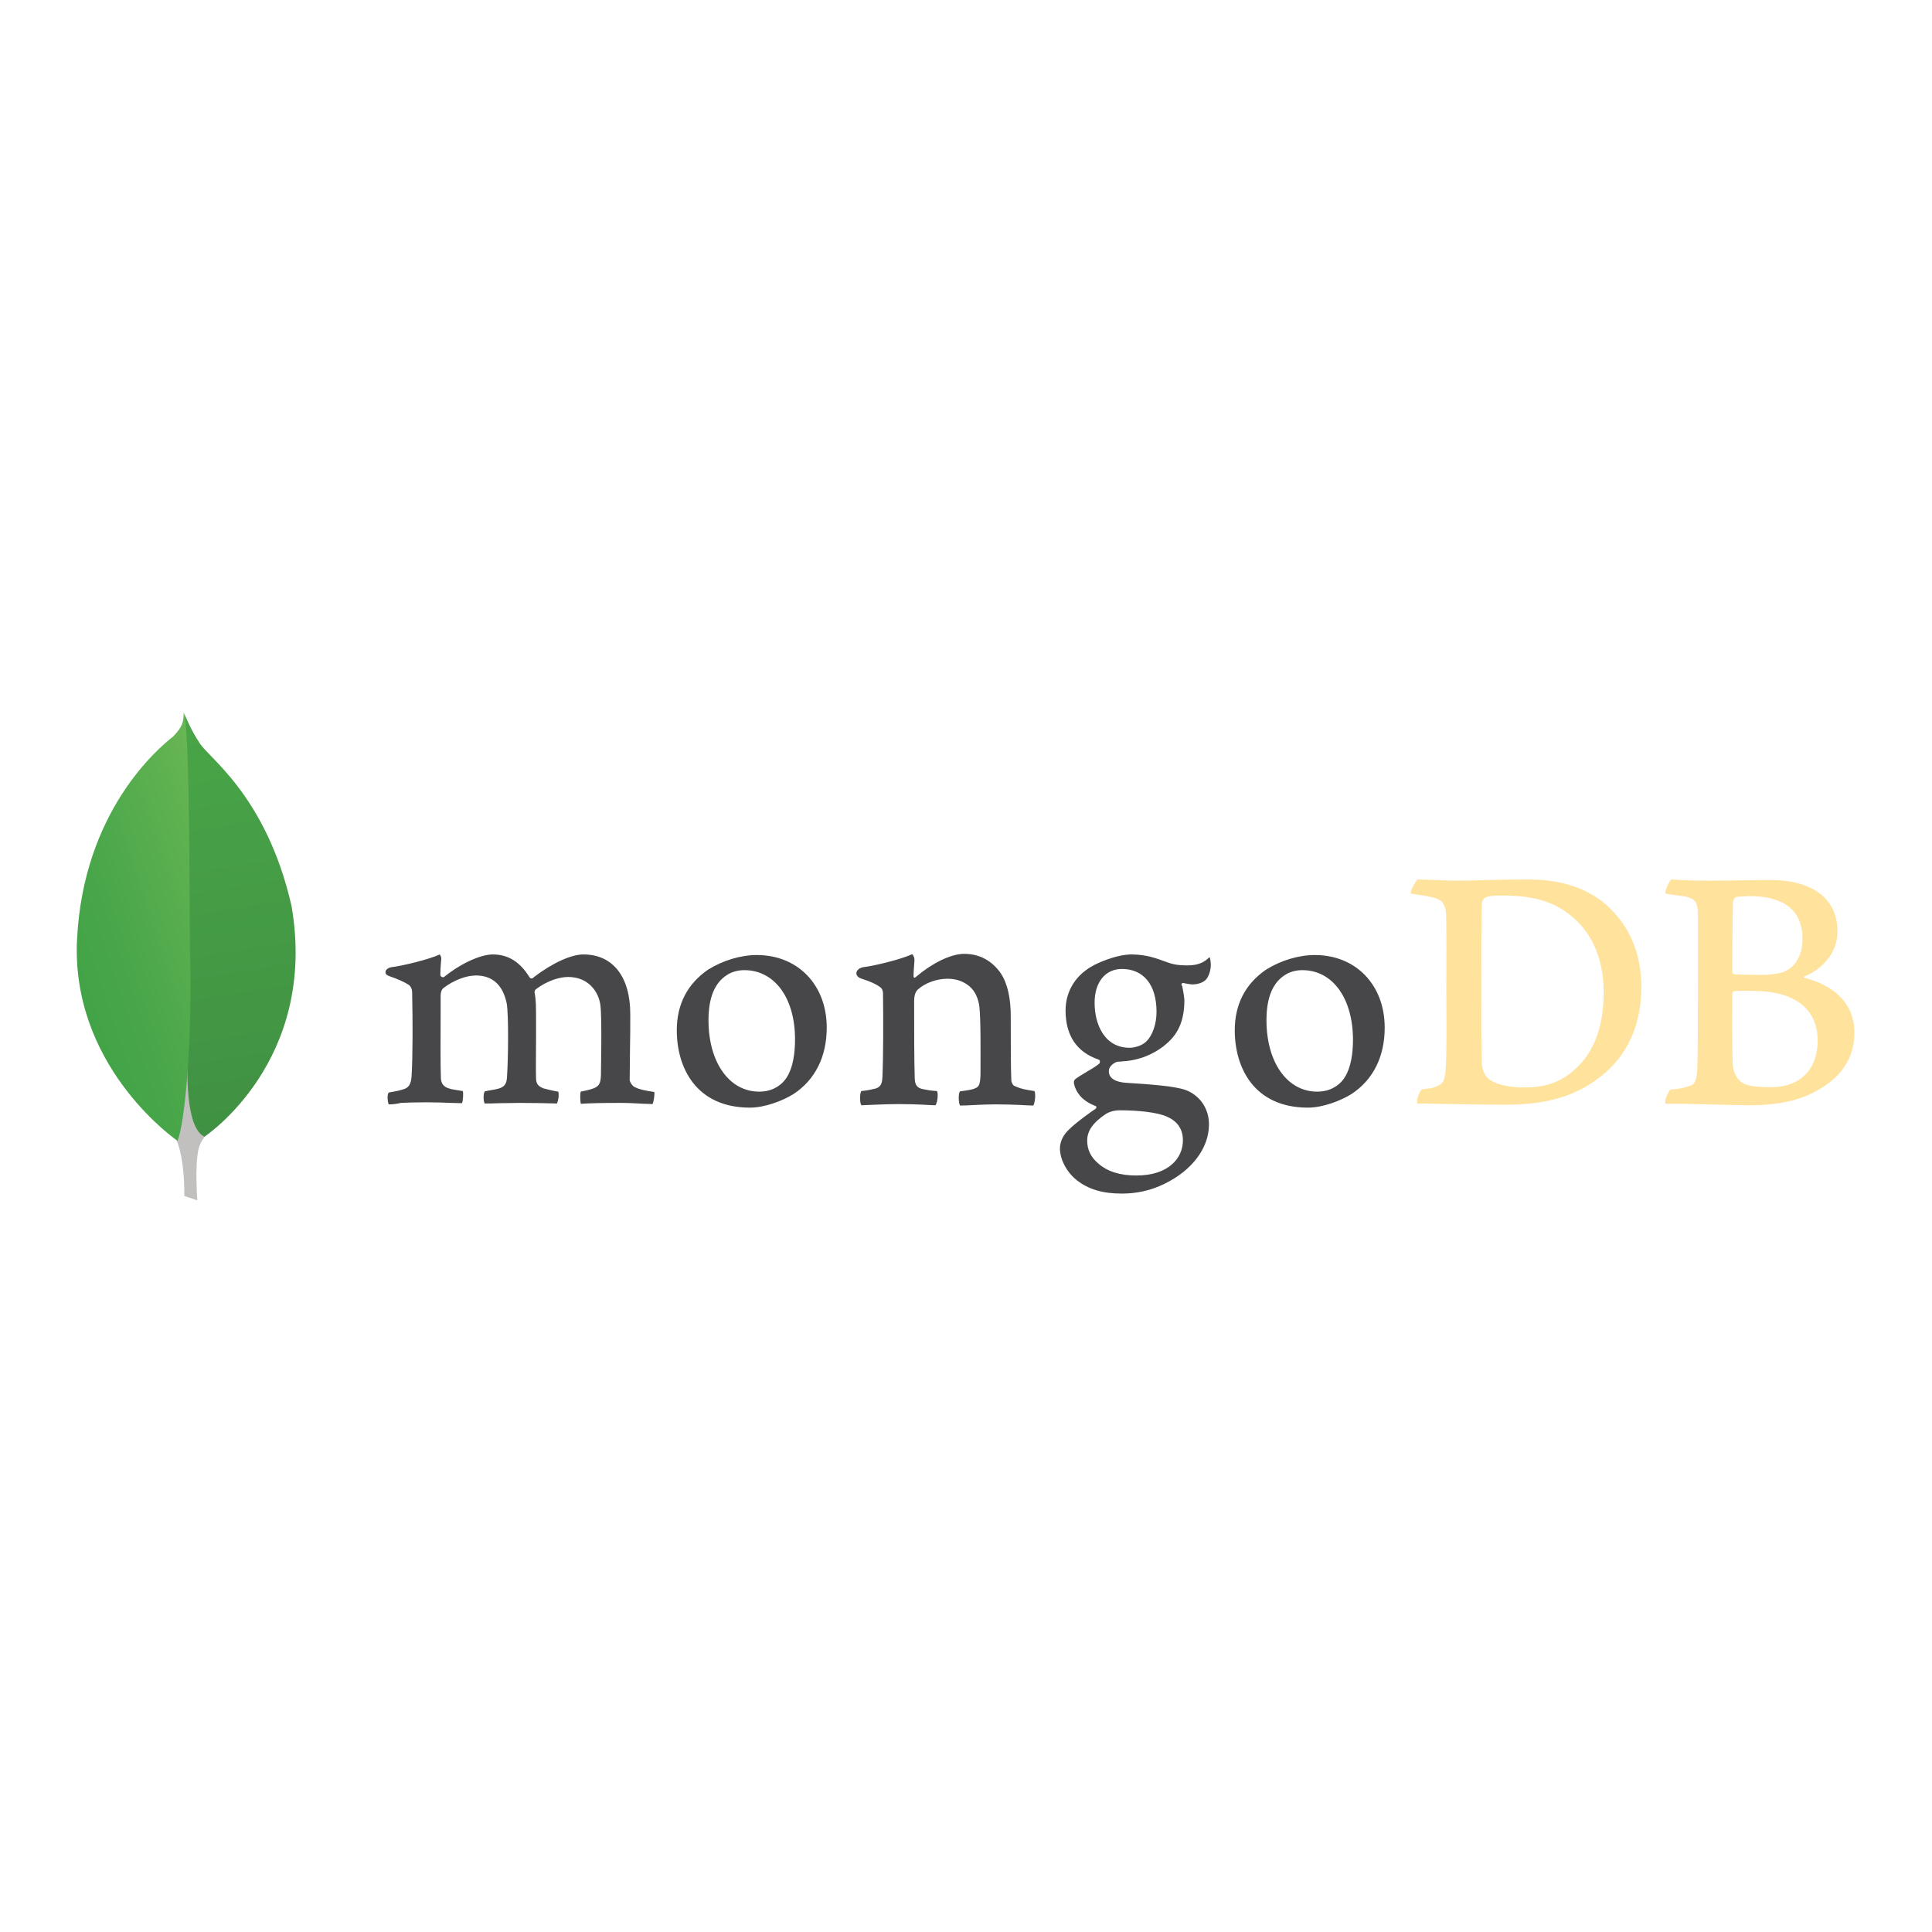
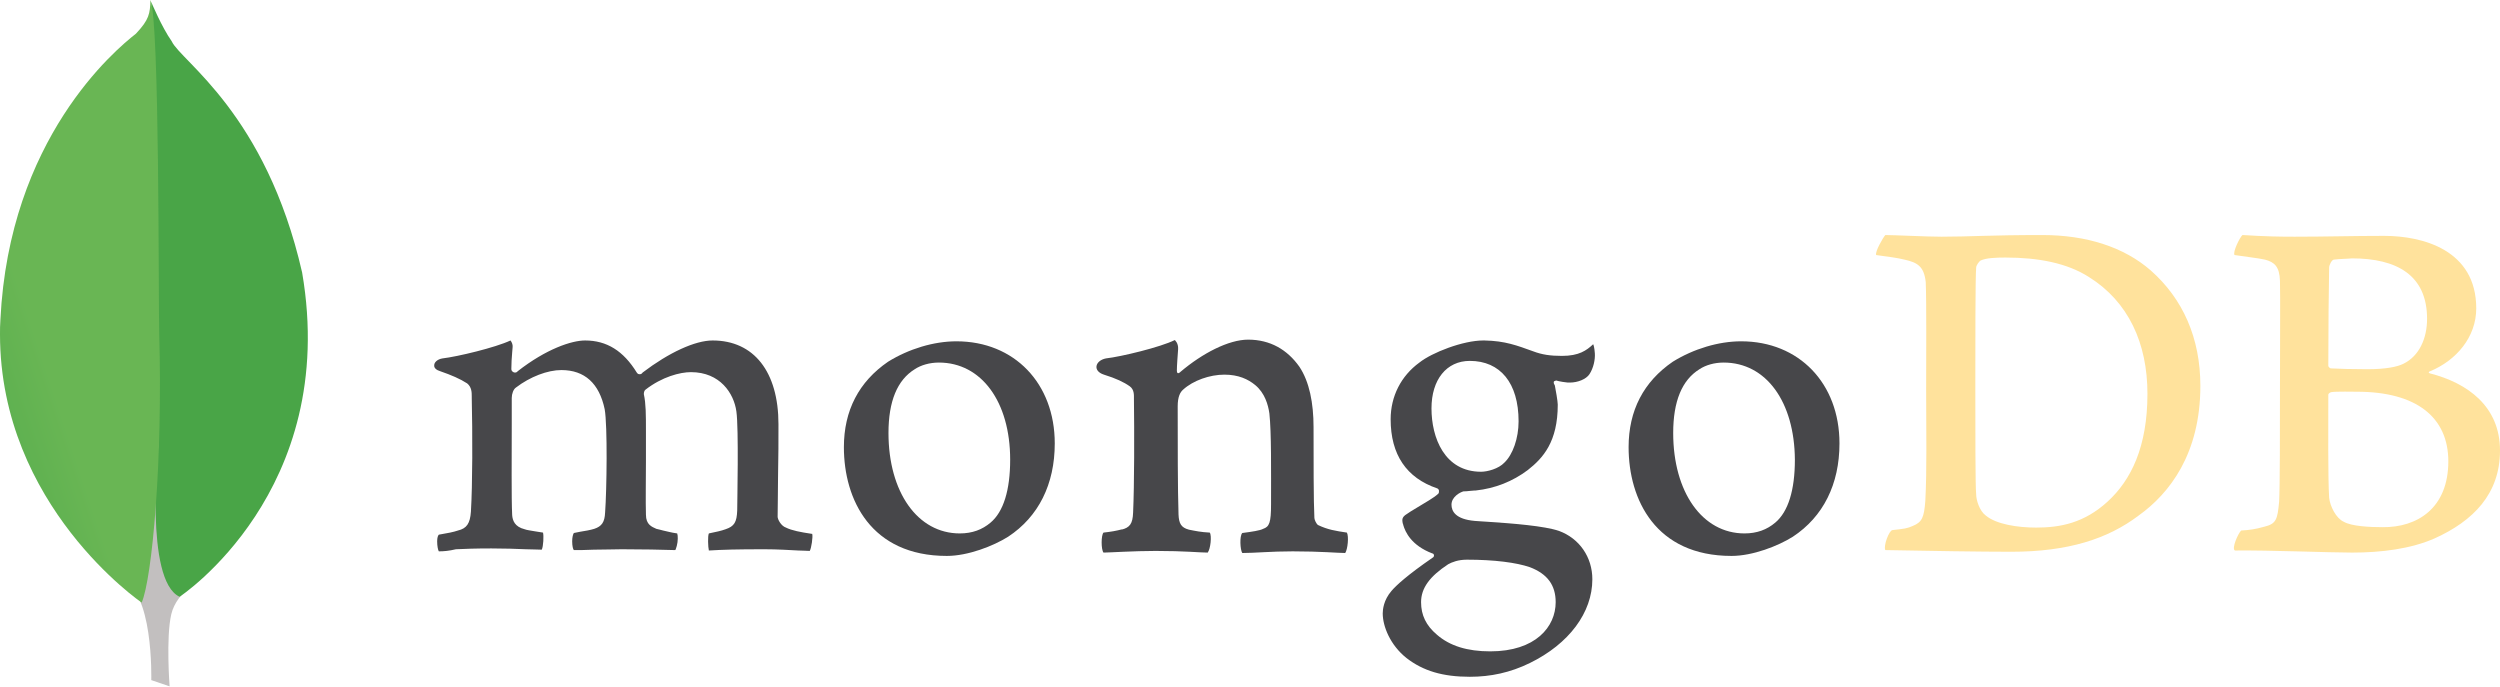
- <svg xmlns="http://www.w3.org/2000/svg" xmlns:xlink="http://www.w3.org/1999/xlink" version="1.1" id="layer" x="0px" y="0px" viewBox="0 0 652 652" style="enable-background:new 0 0 652 652;" xml:space="preserve">
-   <style type="text/css">
+ <svg xmlns="http://www.w3.org/2000/svg" xmlns:xlink="http://www.w3.org/1999/xlink" version="1.1" id="layer" x="0px" y="0px" viewBox="0 0 599.9 164.7" xml:space="preserve" width="599.9" height="164.7">
+   <defs id="defs67" />
+   <style type="text/css" id="style2">
	.st0{clip-path:url(#SVGID_4_);fill:url(#SVGID_5_);}
	.st1{clip-path:url(#SVGID_7_);fill:url(#SVGID_8_);}
	.st2{fill:#FFE29C;}
	.st3{fill:#47474A;}
</style>
-   <g>
-     <defs>
-       <path id="SVGID_1_" d="M59.6,261.1c-6.9,1.8-8.4,114.6-4.9,118.6c8.1,1.6,7.5,23.9,7.5,23.9l4.4,1.5c0,0-0.9-11.7,0.4-17.3    c1.3-5.6,7.9-9,7.9-9C68.5,292,63.5,262,60,261.1H59.6z" />
+   <g id="g12" transform="translate(-25.9,-240.4)">
+     <defs id="defs5">
+       <path id="SVGID_1_" d="m 59.6,261.1 c -6.9,1.8 -8.4,114.6 -4.9,118.6 8.1,1.6 7.5,23.9 7.5,23.9 l 4.4,1.5 c 0,0 -0.9,-11.7 0.4,-17.3 1.3,-5.6 7.9,-9 7.9,-9 C 68.5,292 63.5,262 60,261.1 Z" />
    </defs>
-     <use xlink:href="#SVGID_1_" style="overflow:visible;fill:#C2BFBF;" />
+     <use xlink:href="#SVGID_1_" style="overflow:visible;fill:#c2bfbf" id="use7" x="0" y="0" width="100%" height="100%" />
    <clipPath id="SVGID_2_">
-       <use xlink:href="#SVGID_1_" style="overflow:visible;" />
+       <use xlink:href="#SVGID_1_" style="overflow:visible" id="use9" x="0" y="0" width="100%" height="100%" />
    </clipPath>
  </g>
-   <g>
-     <defs>
-       <path id="SVGID_3_" d="M63.9,347.2c0,0-3.4,32.5,5.1,36.4c0,0,38.4-25.3,29.4-77.8c-8.7-38.2-29.1-50.7-31.3-55.5    c-2.4-3.4-4.9-9.4-4.9-9.4L63.9,347.2z" />
+   <g id="g27" transform="translate(-25.9,-240.4)">
+     <defs id="defs15">
+       <path id="SVGID_3_" d="m 63.9,347.2 c 0,0 -3.4,32.5 5.1,36.4 0,0 38.4,-25.3 29.4,-77.8 -8.7,-38.2 -29.1,-50.7 -31.3,-55.5 -2.4,-3.4 -4.9,-9.4 -4.9,-9.4 z" />
    </defs>
    <clipPath id="SVGID_4_">
-       <use xlink:href="#SVGID_3_" style="overflow:visible;" />
+       <use xlink:href="#SVGID_3_" style="overflow:visible" id="use17" x="0" y="0" width="100%" height="100%" />
    </clipPath>
-     <linearGradient id="SVGID_5_" gradientUnits="userSpaceOnUse" x1="8.366" y1="723.56" x2="12.535" y2="723.56" gradientTransform="matrix(8.5332 33.1259 35.6422 -5.7144 -25795.229 4097.9)">
-       <stop offset="0" style="stop-color:#49A547" />
-       <stop offset="1" style="stop-color:#409143" />
+     <linearGradient id="SVGID_5_" gradientUnits="userSpaceOnUse" x1="8.366" y1="723.56" x2="12.535" y2="723.56" gradientTransform="matrix(8.5332,33.1259,35.6422,-5.7144,-25769.328,4338.3)">
+       <stop offset="0" style="stop-color:#49A547" id="stop20" />
+       <stop offset="1" style="stop-color:#409143" id="stop22" />
    </linearGradient>
-     <polygon class="st0" points="105.6,233.6 142.8,377.9 62.4,390.8 25.2,246.5  " />
+     <polygon class="st0" points="62.4,390.8 25.2,246.5 105.6,233.6 142.8,377.9 " clip-path="url(#SVGID_4_)" id="polygon25" style="fill:url(#SVGID_5_)" />
  </g>
-   <g>
-     <defs>
-       <path id="SVGID_6_" d="M58.5,248.5c-5,3.9-30.4,25.2-32.5,68.6c-0.1,1.2-0.1,2.4-0.1,3.5c0,41.2,34,64.4,34,64.4    c2.5-5.8,5.1-34.1,4.2-64.7c-0.2-7.9,0.1-75.1-2.1-79.9C61.9,243.7,61.7,245.1,58.5,248.5" />
+   <g id="g46" transform="translate(-25.9,-240.4)">
+     <defs id="defs30">
+       <path id="SVGID_6_" d="m 58.5,248.5 c -5,3.9 -30.4,25.2 -32.5,68.6 -0.1,1.2 -0.1,2.4 -0.1,3.5 0,41.2 34,64.4 34,64.4 2.5,-5.8 5.1,-34.1 4.2,-64.7 -0.2,-7.9 0.1,-75.1 -2.1,-79.9 -0.1,3.3 -0.3,4.7 -3.5,8.1" />
    </defs>
    <clipPath id="SVGID_7_">
-       <use xlink:href="#SVGID_6_" style="overflow:visible;" />
+       <use xlink:href="#SVGID_6_" style="overflow:visible" id="use32" x="0" y="0" width="100%" height="100%" />
    </clipPath>
-     <linearGradient id="SVGID_8_" gradientUnits="userSpaceOnUse" x1="22.274" y1="745.442" x2="26.443" y2="745.442" gradientTransform="matrix(14.9349 -3.3934 -4.6669 -13.9447 3167.408 10788.777)">
-       <stop offset="0" style="stop-color:#42A347" />
-       <stop offset="0.329" style="stop-color:#4AA74A" />
-       <stop offset="0.848" style="stop-color:#61B251" />
-       <stop offset="1" style="stop-color:#69B654" />
+     <linearGradient id="SVGID_8_" gradientUnits="userSpaceOnUse" x1="22.274" y1="745.442" x2="26.443" y2="745.442" gradientTransform="matrix(14.9349,-3.3934,-4.6669,-13.9447,3193.308,11029.177)">
+       <stop offset="0" style="stop-color:#42A347" id="stop35" />
+       <stop offset="0.329" style="stop-color:#4AA74A" id="stop37" />
+       <stop offset="0.848" style="stop-color:#61B251" id="stop39" />
+       <stop offset="1" style="stop-color:#69B654" id="stop41" />
    </linearGradient>
-     <polygon class="st1" points="-19.1,250.6 62.4,232.1 110.1,374.7 28.7,393.2  " />
+     <polygon class="st1" points="110.1,374.7 28.7,393.2 -19.1,250.6 62.4,232.1 " clip-path="url(#SVGID_7_)" id="polygon44" style="fill:url(#SVGID_8_)" />
  </g>
-   <g>
-     <path class="st2" d="M478.3,296.8c2.1,0,9.9,0.4,13.5,0.4c6.8,0,11.5-0.4,24.2-0.4c10.6,0,19.6,2.9,26,8.5   c7.7,6.8,11.9,16.2,11.9,27.7c0,16.3-7.4,25.8-14.8,31.1c-7.4,5.6-16.9,8.7-30.6,8.7c-7.3,0-19.7-0.2-30.1-0.4h-0.1   c-0.5-1,0.9-4.7,1.7-4.8c2.8-0.3,3.6-0.4,4.9-1c2.2-0.9,2.7-2,3-6c0.4-7.5,0.2-16.5,0.2-26.6c0-7.3,0.1-21.4-0.1-25.9   c-0.4-3.7-1.9-4.7-5.1-5.4c-1.6-0.4-3.8-0.7-6.8-1.1C475.8,300.8,477.7,297.5,478.3,296.8 M502.4,364.1c2.5,2.1,7.6,2.9,12.1,2.9   c5.8,0,11.5-1.1,17.1-6.2c5.7-5.2,9.6-13.2,9.6-25.9c0-12.2-4.6-22.1-14-28c-5.3-3.4-12.2-4.7-20.1-4.7c-2.3,0-4.6,0.1-5.9,0.7   c-0.4,0.2-1.1,1.2-1.1,1.7c-0.2,2.2-0.2,18.8-0.2,28.6c0,10,0,24.1,0.2,25.8C500.1,360.4,500.9,363,502.4,364.1" />
-     <path class="st2" d="M564,296.8c1.1,0,4.3,0.4,12.5,0.4c7.7,0,14-0.2,21.5-0.2c9.3,0,22.1,3.4,22.1,17.4c0,6.9-4.8,12.5-11.1,15.1   c-0.4,0.1-0.4,0.4,0,0.5c9,2.3,16.8,7.9,16.8,18.5c0,10.4-6.4,16.9-15.7,21.1c-5.7,2.5-12.7,3.4-19.8,3.4c-5.4,0-20-0.6-28.1-0.5   c-0.9-0.4,0.8-4.2,1.5-4.8c1.9-0.1,3.4-0.3,5.5-0.9c2.9-0.7,3.2-1.7,3.6-6c0.2-3.8,0.2-17.2,0.2-26.7c0-13.1,0.1-21.9,0-26.3   c-0.1-3.4-1.3-4.5-3.6-5.1c-1.8-0.4-4.8-0.7-7.3-1.1C561.6,300.9,563.4,297.3,564,296.8 M613.4,351.1c0-10.6-7.7-16.7-21.9-16.7   c-0.6,0-5.1-0.1-6.2,0.1c-0.4,0.1-0.7,0.4-0.7,0.6c0,7.6-0.1,19.8,0.2,24.7c0.2,2.1,1.7,5,3.5,5.8c1.9,1.1,6.3,1.3,9.3,1.3   C606,367,613.4,362.3,613.4,351.1 M585.9,302.7c-0.5,0.1-1.1,1.3-1.1,1.9c-0.1,4.4-0.2,15.7-0.2,23.6c0,0.2,0.4,0.6,0.6,0.6   c1.6,0.1,5.4,0.2,8.7,0.2c4.6,0,7.3-0.6,8.7-1.3c3.9-1.9,5.7-6.2,5.7-10.8c0-10.5-7.3-14.5-18-14.5   C589.5,302.5,587.5,302.5,585.9,302.7" />
-     <path class="st3" d="M131.2,372.7c-0.2-0.3-0.4-1.3-0.4-2.4c0-0.9,0.2-1.4,0.4-1.6c2.3-0.4,3.4-0.6,4.6-1c2.1-0.5,2.9-1.7,3.1-4.5   c0.4-6.5,0.4-18.8,0.2-27.4v-0.3c0-0.9,0-2.2-1.1-3.1c-1.7-1.1-3.8-2-6.4-2.9c-1-0.3-1.6-0.8-1.5-1.5c0-0.6,0.7-1.4,2-1.6   c3.5-0.4,12.7-2.6,16.3-4.3c0.2,0.3,0.6,0.8,0.5,1.7c0,0.4-0.1,0.8-0.1,1.2c-0.1,1.2-0.2,2.6-0.2,4c0,0.4,0.4,0.8,0.9,0.8   c0.2,0,0.5-0.1,0.6-0.3c6.9-5.4,13-7.4,16.2-7.4c5.2,0,9.2,2.5,12.4,7.7c0.2,0.3,0.4,0.4,0.7,0.4c0.3,0,0.5-0.1,0.7-0.4   c6.3-4.8,12.6-7.7,16.8-7.7c9.9,0,15.8,7.5,15.8,20.1c0,3.6,0,8.2-0.1,12.5c0,3.7-0.1,7.3-0.1,9.7c0,0.6,0.8,2.2,2,2.6   c1.4,0.7,3.5,1.1,6.2,1.5l0.1,0c0.2,0.7-0.2,3.5-0.6,4.1c-0.7,0-1.6-0.1-2.7-0.1c-2.1-0.1-4.9-0.3-8.2-0.3c-6.6,0-10,0.1-13.3,0.3   c-0.2-0.8-0.3-3.5,0-4.1c1.9-0.4,2.9-0.6,4-1c2.1-0.7,2.7-1.7,2.8-4.5c0-2,0.4-19.6-0.2-23.8c-0.6-4.3-3.9-9.4-10.9-9.4   c-2.6,0-6.9,1.1-10.9,4.2c-0.3,0.2-0.4,0.7-0.4,1l0,0.1c0.5,2.3,0.5,4.9,0.5,8.9c0,2.3,0,4.7,0,7.1c0,4.9-0.1,9.4,0,12.9   c0,2.4,1.4,2.9,2.5,3.4c0.6,0.1,1.1,0.3,1.6,0.4c1,0.2,1.9,0.5,3.4,0.7c0.2,0.5,0.2,1.9-0.1,3c-0.2,0.7-0.3,1-0.4,1   c-3.7-0.1-7.4-0.2-12.8-0.2c-1.6,0-4.3,0.1-6.7,0.1c-1.9,0.1-3.7,0.1-4.8,0.1c-0.2-0.2-0.4-1-0.4-2.1c0-1,0.2-1.7,0.4-2   c0.5-0.1,1-0.2,1.5-0.3c1.3-0.2,2.4-0.4,3.4-0.7c1.8-0.6,2.5-1.6,2.6-3.9c0.4-5.4,0.6-20.9-0.1-24.8c-1.3-6.2-4.8-9.4-10.4-9.4   c-3.3,0-7.5,1.6-10.9,4.2c-0.6,0.4-1,1.5-1,2.5c0,1.8,0,4,0,6.4c0,7.8-0.1,17.5,0.1,21.7c0.1,1.3,0.6,2.8,3,3.4   c0.5,0.2,1.4,0.3,2.5,0.5c0.6,0.1,1.3,0.2,1.9,0.3c0.2,0.7,0.1,3.3-0.3,4.1c-1.1,0-2.3-0.1-3.8-0.1c-2.3-0.1-5.1-0.2-8.3-0.2   c-3.8,0-6.4,0.1-8.5,0.2C133.6,372.6,132.4,372.7,131.2,372.7" />
-     <path class="st3" d="M253.1,373.8c-18.2,0-24.7-13.5-24.7-26.1c0-8.8,3.6-15.7,10.6-20.5c5-3.1,11-4.9,16.4-4.9   c13.9,0,23.6,10.1,23.6,24.5c0,9.8-3.9,17.6-11.2,22.4C264.3,371.4,258.2,373.8,253.1,373.8 M251.2,327.4c-2.2,0-4.3,0.6-5.8,1.6   c-4.2,2.6-6.3,7.7-6.3,15.3c0,14.2,7,24.1,17.1,24.1c3,0,5.4-0.9,7.4-2.6c3.1-2.6,4.7-7.8,4.7-15.1   C268.3,336.8,261.4,327.4,251.2,327.4" />
-     <path class="st3" d="M441.4,373.8c-18.2,0-24.7-13.5-24.7-26.1c0-8.8,3.6-15.7,10.6-20.5c5-3.1,11-4.9,16.4-4.9   c13.9,0,23.6,10.1,23.6,24.5c0,9.8-3.9,17.6-11.2,22.4C452.6,371.4,446.5,373.8,441.4,373.8 M439.5,327.4c-2.2,0-4.3,0.6-5.8,1.6   c-4.2,2.6-6.3,7.7-6.3,15.3c0,14.2,7,24.1,17.1,24.1c3,0,5.4-0.9,7.4-2.6c3.1-2.6,4.7-7.8,4.7-15.1   C456.5,336.8,449.7,327.4,439.5,327.4" />
-     <path class="st3" d="M378.6,402.8c-6.5,0-11.2-1.4-15.2-4.5c-3.9-3.1-5.7-7.6-5.7-10.7c0-0.9,0.2-3.2,2.1-5.4   c1.1-1.3,3.8-3.8,9.9-8c0.2-0.1,0.3-0.3,0.3-0.5c0-0.3-0.2-0.5-0.4-0.5c-5-1.9-6.5-5.1-7-6.9c0-0.1,0-0.2-0.1-0.3   c-0.1-0.7-0.3-1.3,0.6-2c0.7-0.5,1.8-1.2,3-1.9c1.8-1.1,3.8-2.2,4.9-3.2c0.2-0.2,0.2-0.4,0.2-0.7c0-0.3-0.2-0.5-0.4-0.6   c-7.4-2.5-11.2-8.1-11.2-16.6c0-5.5,2.5-10.4,6.9-13.6c3-2.4,10.5-5.3,15.3-5.3l0.3,0c5,0.1,7.8,1.2,11.7,2.6   c2.1,0.8,4.1,1.1,6.9,1.1c4.1,0,5.9-1.3,7.5-2.8c0.1,0.2,0.3,0.8,0.4,2.2c0.1,1.4-0.3,3.5-1.3,5c-0.8,1.2-2.8,2-4.7,2   c-0.2,0-0.4,0-0.5,0c-1.9-0.2-2.8-0.5-2.8-0.5l-0.5,0.2c-0.1,0.2-0.1,0.5,0.1,0.8c0,0.1,0.1,0.1,0.1,0.2c0.2,1,0.7,3.8,0.7,4.6   c0,8.9-3.5,12.8-7.2,15.7c-3.6,2.7-7.8,4.4-12.5,4.9h0c-0.1,0-0.5,0-1.4,0.1c-0.6,0.1-1.3,0.1-1.4,0.1l-0.1,0   c-0.8,0.2-2.9,1.3-2.9,3.2c0,1.6,1,3.5,5.6,3.9c0.9,0.1,1.9,0.1,3,0.2c6.1,0.4,13.7,1,17.2,2.2c4.9,1.8,8,6.3,8,11.6   c0,8-5.6,15.5-15,20.1C388.3,401.8,383.6,402.8,378.6,402.8 M377.9,374.7c-2.1,0-3.6,0.6-4.5,1.1c-4.4,2.9-6.5,5.7-6.5,9.1   c0,3.1,1.2,5.6,3.8,7.8c3.1,2.7,7.3,4,12.8,4c10.9,0,15.7-5.9,15.7-11.8c0-4.1-2-6.8-6.2-8.4C389.8,375.4,384.5,374.7,377.9,374.7    M378.6,327c-5.6,0-9.2,4.5-9.2,11.4c0,7,3.1,15.2,11.9,15.2c1.5,0,4.2-0.7,5.6-2.2c2-1.9,3.4-5.8,3.4-9.9   C390.3,332.3,385.9,327,378.6,327" />
-     <path class="st3" d="M349.1,368.2c-2.7-0.4-4.6-0.7-6.9-1.8c-0.4-0.2-0.9-1.3-0.9-1.7c-0.2-3.7-0.2-14.6-0.2-21.8   c0-5.8-1-10.9-3.4-14.5c-2.9-4.1-7-6.5-12.3-6.5c-4.7,0-11,3.3-16.2,7.7c-0.1,0.1-0.9,0.9-0.9-0.3c0-1.2,0.2-3.6,0.3-5.1   c0.1-1.5-0.8-2.2-0.8-2.2c-3.4,1.7-12.9,4-16.5,4.4c-2.6,0.5-3.3,3-0.5,3.9v0c0,0,0,0,0,0c2.9,0.9,4.8,1.8,6.2,2.8   c1.1,0.8,1,2.1,1,3c0.1,8.1,0.1,20.6-0.2,27.3c-0.1,2.7-0.8,3.6-2.8,4.1l0.2-0.1c-1.5,0.4-2.7,0.6-4.5,0.8c-0.6,0.6-0.6,4.1,0,4.8   c1.2,0,7.4-0.4,12.5-0.4c7,0,10.6,0.4,12.5,0.4c0.7-0.9,1-4.1,0.5-4.8c-2.1-0.1-3.5-0.4-5-0.7c-1.9-0.5-2.4-1.5-2.5-3.6   c-0.2-5.7-0.2-17.8-0.2-26c0-2.3,0.6-3.4,1.3-4c2.4-2.2,6.4-3.6,9.9-3.6c3.4,0,5.7,1.1,7.4,2.5c2.3,1.9,3.1,4.7,3.4,6.8   c0.5,4.6,0.4,13.8,0.4,21.8c0,4.4-0.4,5.4-1.9,5.9c-0.7,0.4-2.7,0.7-5,1c-0.7,0.7-0.5,4.1,0,4.8c3.1,0,6.8-0.4,12.1-0.4   c6.7,0,10.9,0.4,12.6,0.4C349.3,372.2,349.6,369.1,349.1,368.2" />
+   <g id="g62" transform="translate(-25.9,-240.4)">
+     <path class="st2" d="m 478.3,296.8 c 2.1,0 9.9,0.4 13.5,0.4 6.8,0 11.5,-0.4 24.2,-0.4 10.6,0 19.6,2.9 26,8.5 7.7,6.8 11.9,16.2 11.9,27.7 0,16.3 -7.4,25.8 -14.8,31.1 -7.4,5.6 -16.9,8.7 -30.6,8.7 -7.3,0 -19.7,-0.2 -30.1,-0.4 h -0.1 c -0.5,-1 0.9,-4.7 1.7,-4.8 2.8,-0.3 3.6,-0.4 4.9,-1 2.2,-0.9 2.7,-2 3,-6 0.4,-7.5 0.2,-16.5 0.2,-26.6 0,-7.3 0.1,-21.4 -0.1,-25.9 -0.4,-3.7 -1.9,-4.7 -5.1,-5.4 -1.6,-0.4 -3.8,-0.7 -6.8,-1.1 -0.3,-0.8 1.6,-4.1 2.2,-4.8 m 24.1,67.3 c 2.5,2.1 7.6,2.9 12.1,2.9 5.8,0 11.5,-1.1 17.1,-6.2 5.7,-5.2 9.6,-13.2 9.6,-25.9 0,-12.2 -4.6,-22.1 -14,-28 -5.3,-3.4 -12.2,-4.7 -20.1,-4.7 -2.3,0 -4.6,0.1 -5.9,0.7 -0.4,0.2 -1.1,1.2 -1.1,1.7 -0.2,2.2 -0.2,18.8 -0.2,28.6 0,10 0,24.1 0.2,25.8 0,1.4 0.8,4 2.3,5.1" id="path48" style="fill:#ffe29c" />
+     <path class="st2" d="m 564,296.8 c 1.1,0 4.3,0.4 12.5,0.4 7.7,0 14,-0.2 21.5,-0.2 9.3,0 22.1,3.4 22.1,17.4 0,6.9 -4.8,12.5 -11.1,15.1 -0.4,0.1 -0.4,0.4 0,0.5 9,2.3 16.8,7.9 16.8,18.5 0,10.4 -6.4,16.9 -15.7,21.1 -5.7,2.5 -12.7,3.4 -19.8,3.4 -5.4,0 -20,-0.6 -28.1,-0.5 -0.9,-0.4 0.8,-4.2 1.5,-4.8 1.9,-0.1 3.4,-0.3 5.5,-0.9 2.9,-0.7 3.2,-1.7 3.6,-6 0.2,-3.8 0.2,-17.2 0.2,-26.7 0,-13.1 0.1,-21.9 0,-26.3 -0.1,-3.4 -1.3,-4.5 -3.6,-5.1 -1.8,-0.4 -4.8,-0.7 -7.3,-1.1 -0.5,-0.7 1.3,-4.3 1.9,-4.8 m 49.4,54.3 c 0,-10.6 -7.7,-16.7 -21.9,-16.7 -0.6,0 -5.1,-0.1 -6.2,0.1 -0.4,0.1 -0.7,0.4 -0.7,0.6 0,7.6 -0.1,19.8 0.2,24.7 0.2,2.1 1.7,5 3.5,5.8 1.9,1.1 6.3,1.3 9.3,1.3 8.4,0.1 15.8,-4.6 15.8,-15.8 m -27.5,-48.4 c -0.5,0.1 -1.1,1.3 -1.1,1.9 -0.1,4.4 -0.2,15.7 -0.2,23.6 0,0.2 0.4,0.6 0.6,0.6 1.6,0.1 5.4,0.2 8.7,0.2 4.6,0 7.3,-0.6 8.7,-1.3 3.9,-1.9 5.7,-6.2 5.7,-10.8 0,-10.5 -7.3,-14.5 -18,-14.5 -0.8,0.1 -2.8,0.1 -4.4,0.3" id="path50" style="fill:#ffe29c" />
+     <path class="st3" d="m 131.2,372.7 c -0.2,-0.3 -0.4,-1.3 -0.4,-2.4 0,-0.9 0.2,-1.4 0.4,-1.6 2.3,-0.4 3.4,-0.6 4.6,-1 2.1,-0.5 2.9,-1.7 3.1,-4.5 0.4,-6.5 0.4,-18.8 0.2,-27.4 v -0.3 c 0,-0.9 0,-2.2 -1.1,-3.1 -1.7,-1.1 -3.8,-2 -6.4,-2.9 -1,-0.3 -1.6,-0.8 -1.5,-1.5 0,-0.6 0.7,-1.4 2,-1.6 3.5,-0.4 12.7,-2.6 16.3,-4.3 0.2,0.3 0.6,0.8 0.5,1.7 0,0.4 -0.1,0.8 -0.1,1.2 -0.1,1.2 -0.2,2.6 -0.2,4 0,0.4 0.4,0.8 0.9,0.8 0.2,0 0.5,-0.1 0.6,-0.3 6.9,-5.4 13,-7.4 16.2,-7.4 5.2,0 9.2,2.5 12.4,7.7 0.2,0.3 0.4,0.4 0.7,0.4 0.3,0 0.5,-0.1 0.7,-0.4 6.3,-4.8 12.6,-7.7 16.8,-7.7 9.9,0 15.8,7.5 15.8,20.1 0,3.6 0,8.2 -0.1,12.5 0,3.7 -0.1,7.3 -0.1,9.7 0,0.6 0.8,2.2 2,2.6 1.4,0.7 3.5,1.1 6.2,1.5 h 0.1 c 0.2,0.7 -0.2,3.5 -0.6,4.1 -0.7,0 -1.6,-0.1 -2.7,-0.1 -2.1,-0.1 -4.9,-0.3 -8.2,-0.3 -6.6,0 -10,0.1 -13.3,0.3 -0.2,-0.8 -0.3,-3.5 0,-4.1 1.9,-0.4 2.9,-0.6 4,-1 2.1,-0.7 2.7,-1.7 2.8,-4.5 0,-2 0.4,-19.6 -0.2,-23.8 -0.6,-4.3 -3.9,-9.4 -10.9,-9.4 -2.6,0 -6.9,1.1 -10.9,4.2 -0.3,0.2 -0.4,0.7 -0.4,1 v 0.1 c 0.5,2.3 0.5,4.9 0.5,8.9 0,2.3 0,4.7 0,7.1 0,4.9 -0.1,9.4 0,12.9 0,2.4 1.4,2.9 2.5,3.4 0.6,0.1 1.1,0.3 1.6,0.4 1,0.2 1.9,0.5 3.4,0.7 0.2,0.5 0.2,1.9 -0.1,3 -0.2,0.7 -0.3,1 -0.4,1 -3.7,-0.1 -7.4,-0.2 -12.8,-0.2 -1.6,0 -4.3,0.1 -6.7,0.1 -1.9,0.1 -3.7,0.1 -4.8,0.1 -0.2,-0.2 -0.4,-1 -0.4,-2.1 0,-1 0.2,-1.7 0.4,-2 0.5,-0.1 1,-0.2 1.5,-0.3 1.3,-0.2 2.4,-0.4 3.4,-0.7 1.8,-0.6 2.5,-1.6 2.6,-3.9 0.4,-5.4 0.6,-20.9 -0.1,-24.8 -1.3,-6.2 -4.8,-9.4 -10.4,-9.4 -3.3,0 -7.5,1.6 -10.9,4.2 -0.6,0.4 -1,1.5 -1,2.5 0,1.8 0,4 0,6.4 0,7.8 -0.1,17.5 0.1,21.7 0.1,1.3 0.6,2.8 3,3.4 0.5,0.2 1.4,0.3 2.5,0.5 0.6,0.1 1.3,0.2 1.9,0.3 0.2,0.7 0.1,3.3 -0.3,4.1 -1.1,0 -2.3,-0.1 -3.8,-0.1 -2.3,-0.1 -5.1,-0.2 -8.3,-0.2 -3.8,0 -6.4,0.1 -8.5,0.2 -1.7,0.4 -2.9,0.5 -4.1,0.5" id="path52" style="fill:#47474a" />
+     <path class="st3" d="m 253.1,373.8 c -18.2,0 -24.7,-13.5 -24.7,-26.1 0,-8.8 3.6,-15.7 10.6,-20.5 5,-3.1 11,-4.9 16.4,-4.9 13.9,0 23.6,10.1 23.6,24.5 0,9.8 -3.9,17.6 -11.2,22.4 -3.5,2.2 -9.6,4.6 -14.7,4.6 m -1.9,-46.4 c -2.2,0 -4.3,0.6 -5.8,1.6 -4.2,2.6 -6.3,7.7 -6.3,15.3 0,14.2 7,24.1 17.1,24.1 3,0 5.4,-0.9 7.4,-2.6 3.1,-2.6 4.7,-7.8 4.7,-15.1 0,-13.9 -6.9,-23.3 -17.1,-23.3" id="path54" style="fill:#47474a" />
+     <path class="st3" d="m 441.4,373.8 c -18.2,0 -24.7,-13.5 -24.7,-26.1 0,-8.8 3.6,-15.7 10.6,-20.5 5,-3.1 11,-4.9 16.4,-4.9 13.9,0 23.6,10.1 23.6,24.5 0,9.8 -3.9,17.6 -11.2,22.4 -3.5,2.2 -9.6,4.6 -14.7,4.6 m -1.9,-46.4 c -2.2,0 -4.3,0.6 -5.8,1.6 -4.2,2.6 -6.3,7.7 -6.3,15.3 0,14.2 7,24.1 17.1,24.1 3,0 5.4,-0.9 7.4,-2.6 3.1,-2.6 4.7,-7.8 4.7,-15.1 -0.1,-13.9 -6.9,-23.3 -17.1,-23.3" id="path56" style="fill:#47474a" />
+     <path class="st3" d="m 378.6,402.8 c -6.5,0 -11.2,-1.4 -15.2,-4.5 -3.9,-3.1 -5.7,-7.6 -5.7,-10.7 0,-0.9 0.2,-3.2 2.1,-5.4 1.1,-1.3 3.8,-3.8 9.9,-8 0.2,-0.1 0.3,-0.3 0.3,-0.5 0,-0.3 -0.2,-0.5 -0.4,-0.5 -5,-1.9 -6.5,-5.1 -7,-6.9 0,-0.1 0,-0.2 -0.1,-0.3 -0.1,-0.7 -0.3,-1.3 0.6,-2 0.7,-0.5 1.8,-1.2 3,-1.9 1.8,-1.1 3.8,-2.2 4.9,-3.2 0.2,-0.2 0.2,-0.4 0.2,-0.7 0,-0.3 -0.2,-0.5 -0.4,-0.6 -7.4,-2.5 -11.2,-8.1 -11.2,-16.6 0,-5.5 2.5,-10.4 6.9,-13.6 3,-2.4 10.5,-5.3 15.3,-5.3 h 0.3 c 5,0.1 7.8,1.2 11.7,2.6 2.1,0.8 4.1,1.1 6.9,1.1 4.1,0 5.9,-1.3 7.5,-2.8 0.1,0.2 0.3,0.8 0.4,2.2 0.1,1.4 -0.3,3.5 -1.3,5 -0.8,1.2 -2.8,2 -4.7,2 -0.2,0 -0.4,0 -0.5,0 -1.9,-0.2 -2.8,-0.5 -2.8,-0.5 l -0.5,0.2 c -0.1,0.2 -0.1,0.5 0.1,0.8 0,0.1 0.1,0.1 0.1,0.2 0.2,1 0.7,3.8 0.7,4.6 0,8.9 -3.5,12.8 -7.2,15.7 -3.6,2.7 -7.8,4.4 -12.5,4.9 v 0 c -0.1,0 -0.5,0 -1.4,0.1 -0.6,0.1 -1.3,0.1 -1.4,0.1 h -0.1 c -0.8,0.2 -2.9,1.3 -2.9,3.2 0,1.6 1,3.5 5.6,3.9 0.9,0.1 1.9,0.1 3,0.2 6.1,0.4 13.7,1 17.2,2.2 4.9,1.8 8,6.3 8,11.6 0,8 -5.6,15.5 -15,20.1 -4.7,2.3 -9.4,3.3 -14.4,3.3 m -0.7,-28.1 c -2.1,0 -3.6,0.6 -4.5,1.1 -4.4,2.9 -6.5,5.7 -6.5,9.1 0,3.1 1.2,5.6 3.8,7.8 3.1,2.7 7.3,4 12.8,4 10.9,0 15.7,-5.9 15.7,-11.8 0,-4.1 -2,-6.8 -6.2,-8.4 -3.2,-1.1 -8.5,-1.8 -15.1,-1.8 m 0.7,-47.7 c -5.6,0 -9.2,4.5 -9.2,11.4 0,7 3.1,15.2 11.9,15.2 1.5,0 4.2,-0.7 5.6,-2.2 2,-1.9 3.4,-5.8 3.4,-9.9 0,-9.2 -4.4,-14.5 -11.7,-14.5" id="path58" style="fill:#47474a" />
+     <path class="st3" d="m 349.1,368.2 c -2.7,-0.4 -4.6,-0.7 -6.9,-1.8 -0.4,-0.2 -0.9,-1.3 -0.9,-1.7 -0.2,-3.7 -0.2,-14.6 -0.2,-21.8 0,-5.8 -1,-10.9 -3.4,-14.5 -2.9,-4.1 -7,-6.5 -12.3,-6.5 -4.7,0 -11,3.3 -16.2,7.7 -0.1,0.1 -0.9,0.9 -0.9,-0.3 0,-1.2 0.2,-3.6 0.3,-5.1 0.1,-1.5 -0.8,-2.2 -0.8,-2.2 -3.4,1.7 -12.9,4 -16.5,4.4 -2.6,0.5 -3.3,3 -0.5,3.9 v 0 c 0,0 0,0 0,0 2.9,0.9 4.8,1.8 6.2,2.8 1.1,0.8 1,2.1 1,3 0.1,8.1 0.1,20.6 -0.2,27.3 -0.1,2.7 -0.8,3.6 -2.8,4.1 l 0.2,-0.1 c -1.5,0.4 -2.7,0.6 -4.5,0.8 -0.6,0.6 -0.6,4.1 0,4.8 1.2,0 7.4,-0.4 12.5,-0.4 7,0 10.6,0.4 12.5,0.4 0.7,-0.9 1,-4.1 0.5,-4.8 -2.1,-0.1 -3.5,-0.4 -5,-0.7 -1.9,-0.5 -2.4,-1.5 -2.5,-3.6 -0.2,-5.7 -0.2,-17.8 -0.2,-26 0,-2.3 0.6,-3.4 1.3,-4 2.4,-2.2 6.4,-3.6 9.9,-3.6 3.4,0 5.7,1.1 7.4,2.5 2.3,1.9 3.1,4.7 3.4,6.8 0.5,4.6 0.4,13.8 0.4,21.8 0,4.4 -0.4,5.4 -1.9,5.9 -0.7,0.4 -2.7,0.7 -5,1 -0.7,0.7 -0.5,4.1 0,4.8 3.1,0 6.8,-0.4 12.1,-0.4 6.7,0 10.9,0.4 12.6,0.4 0.6,-0.9 0.9,-4 0.4,-4.9" id="path60" style="fill:#47474a" />
  </g>
</svg>
